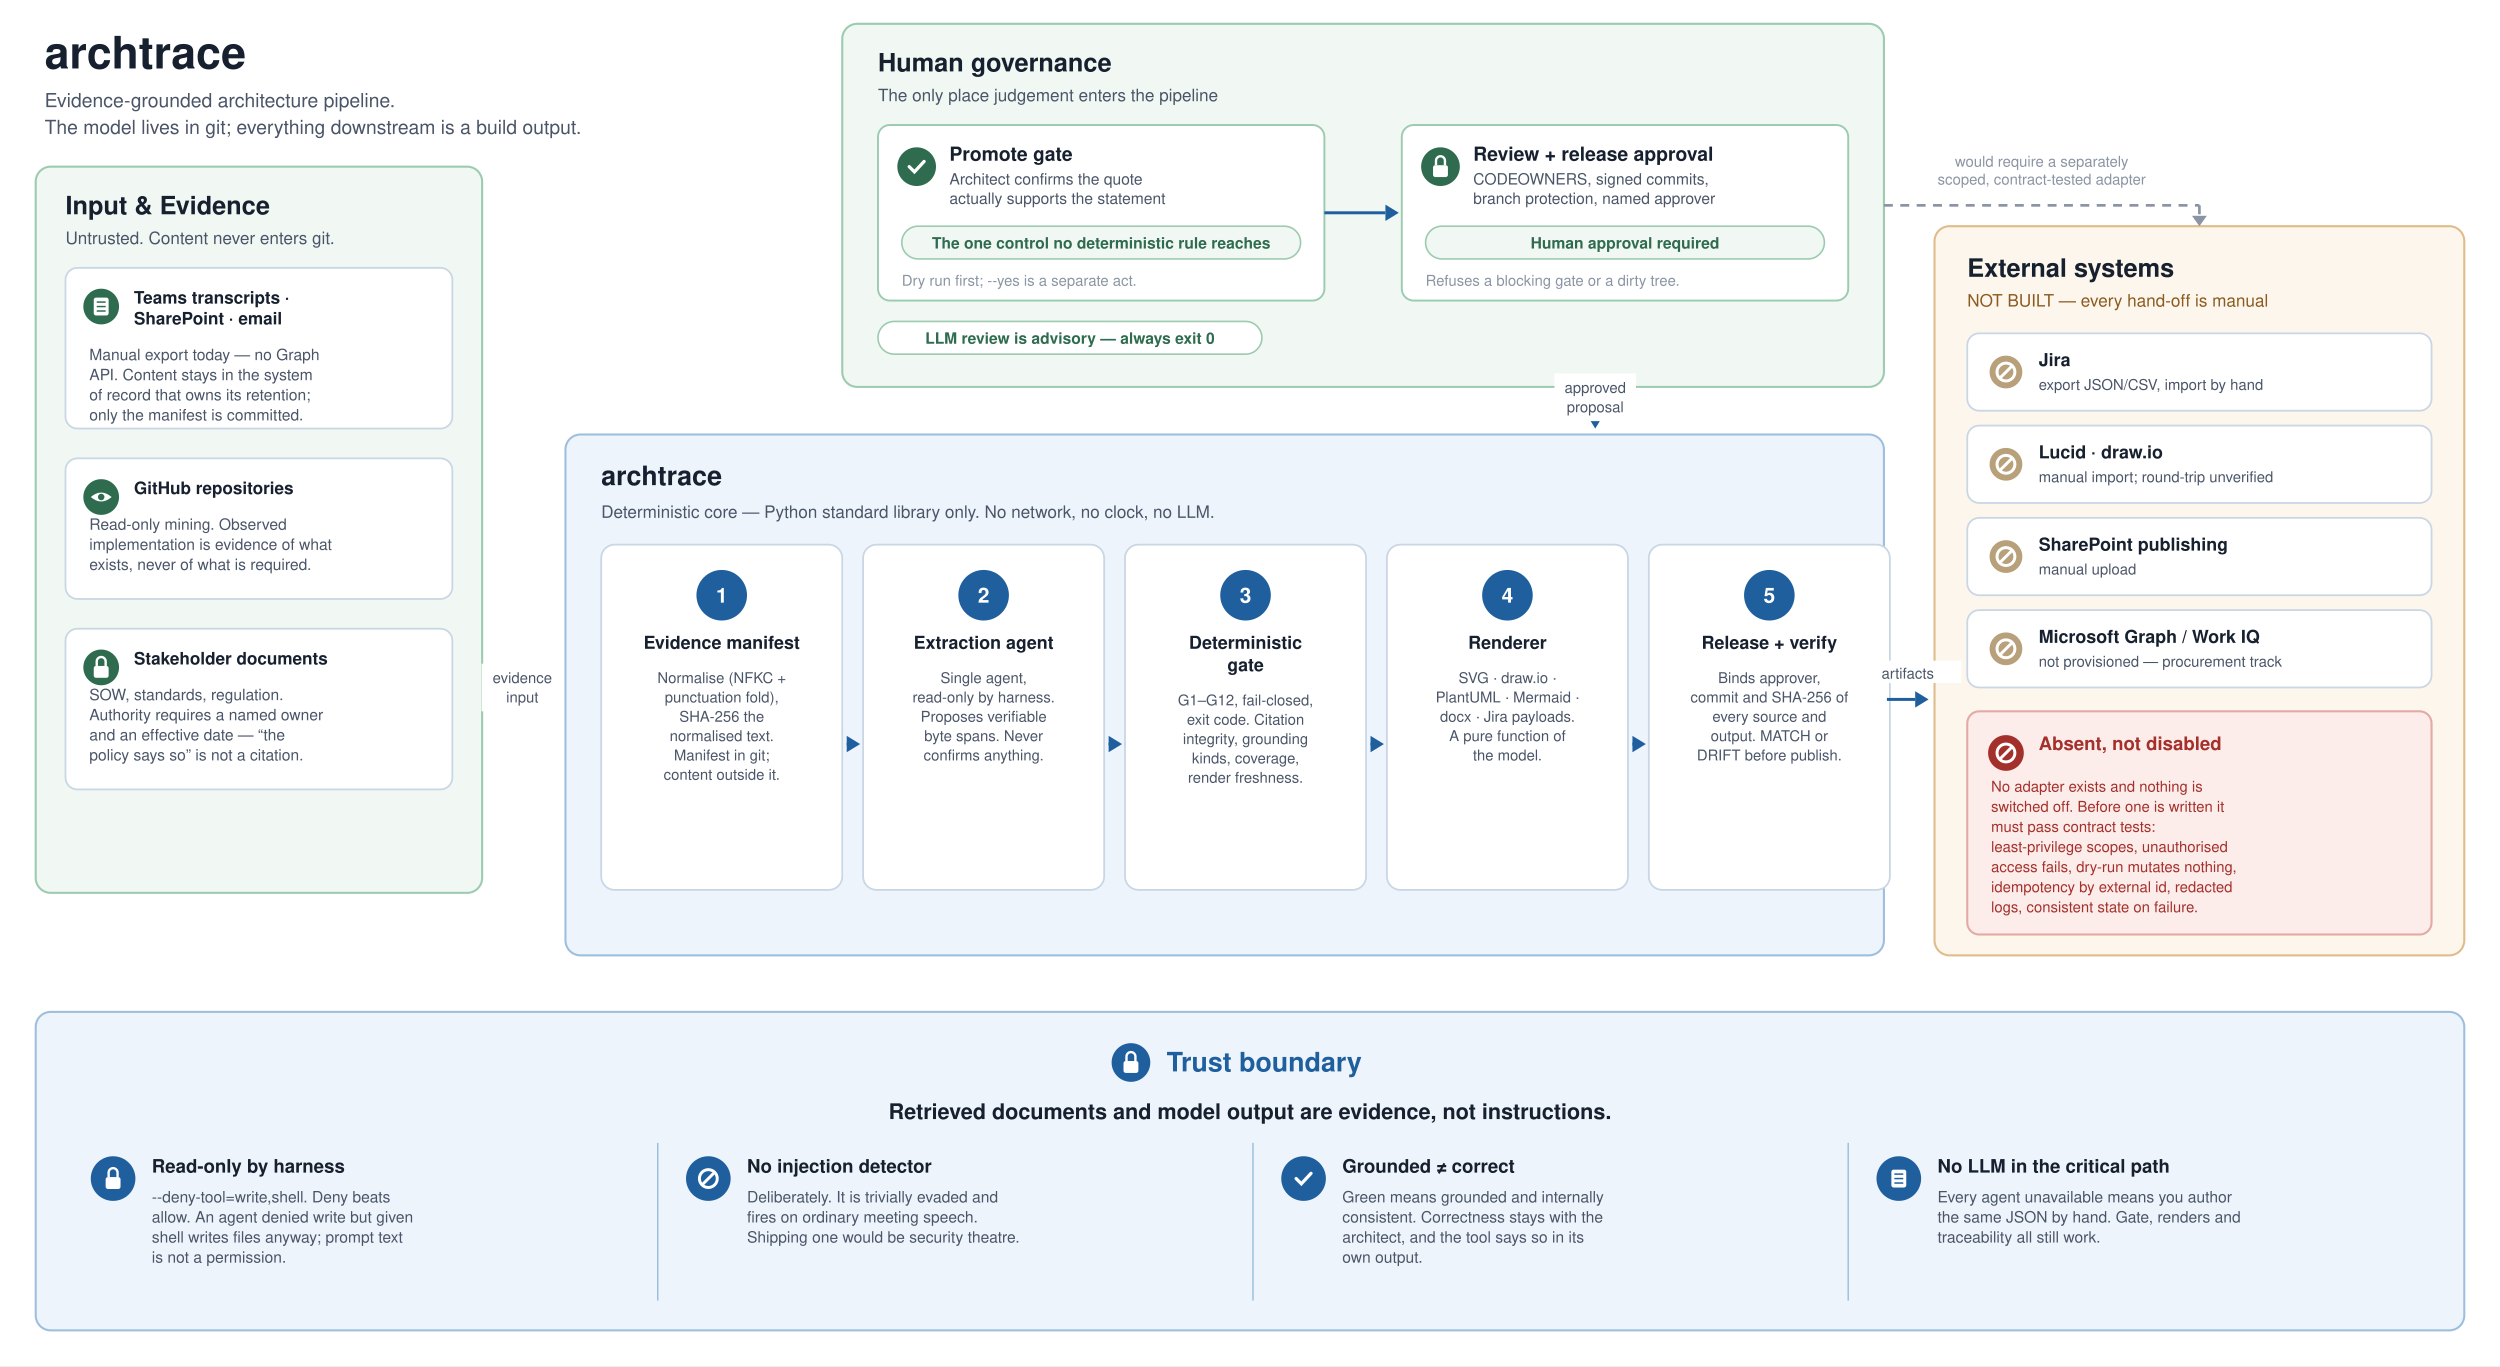
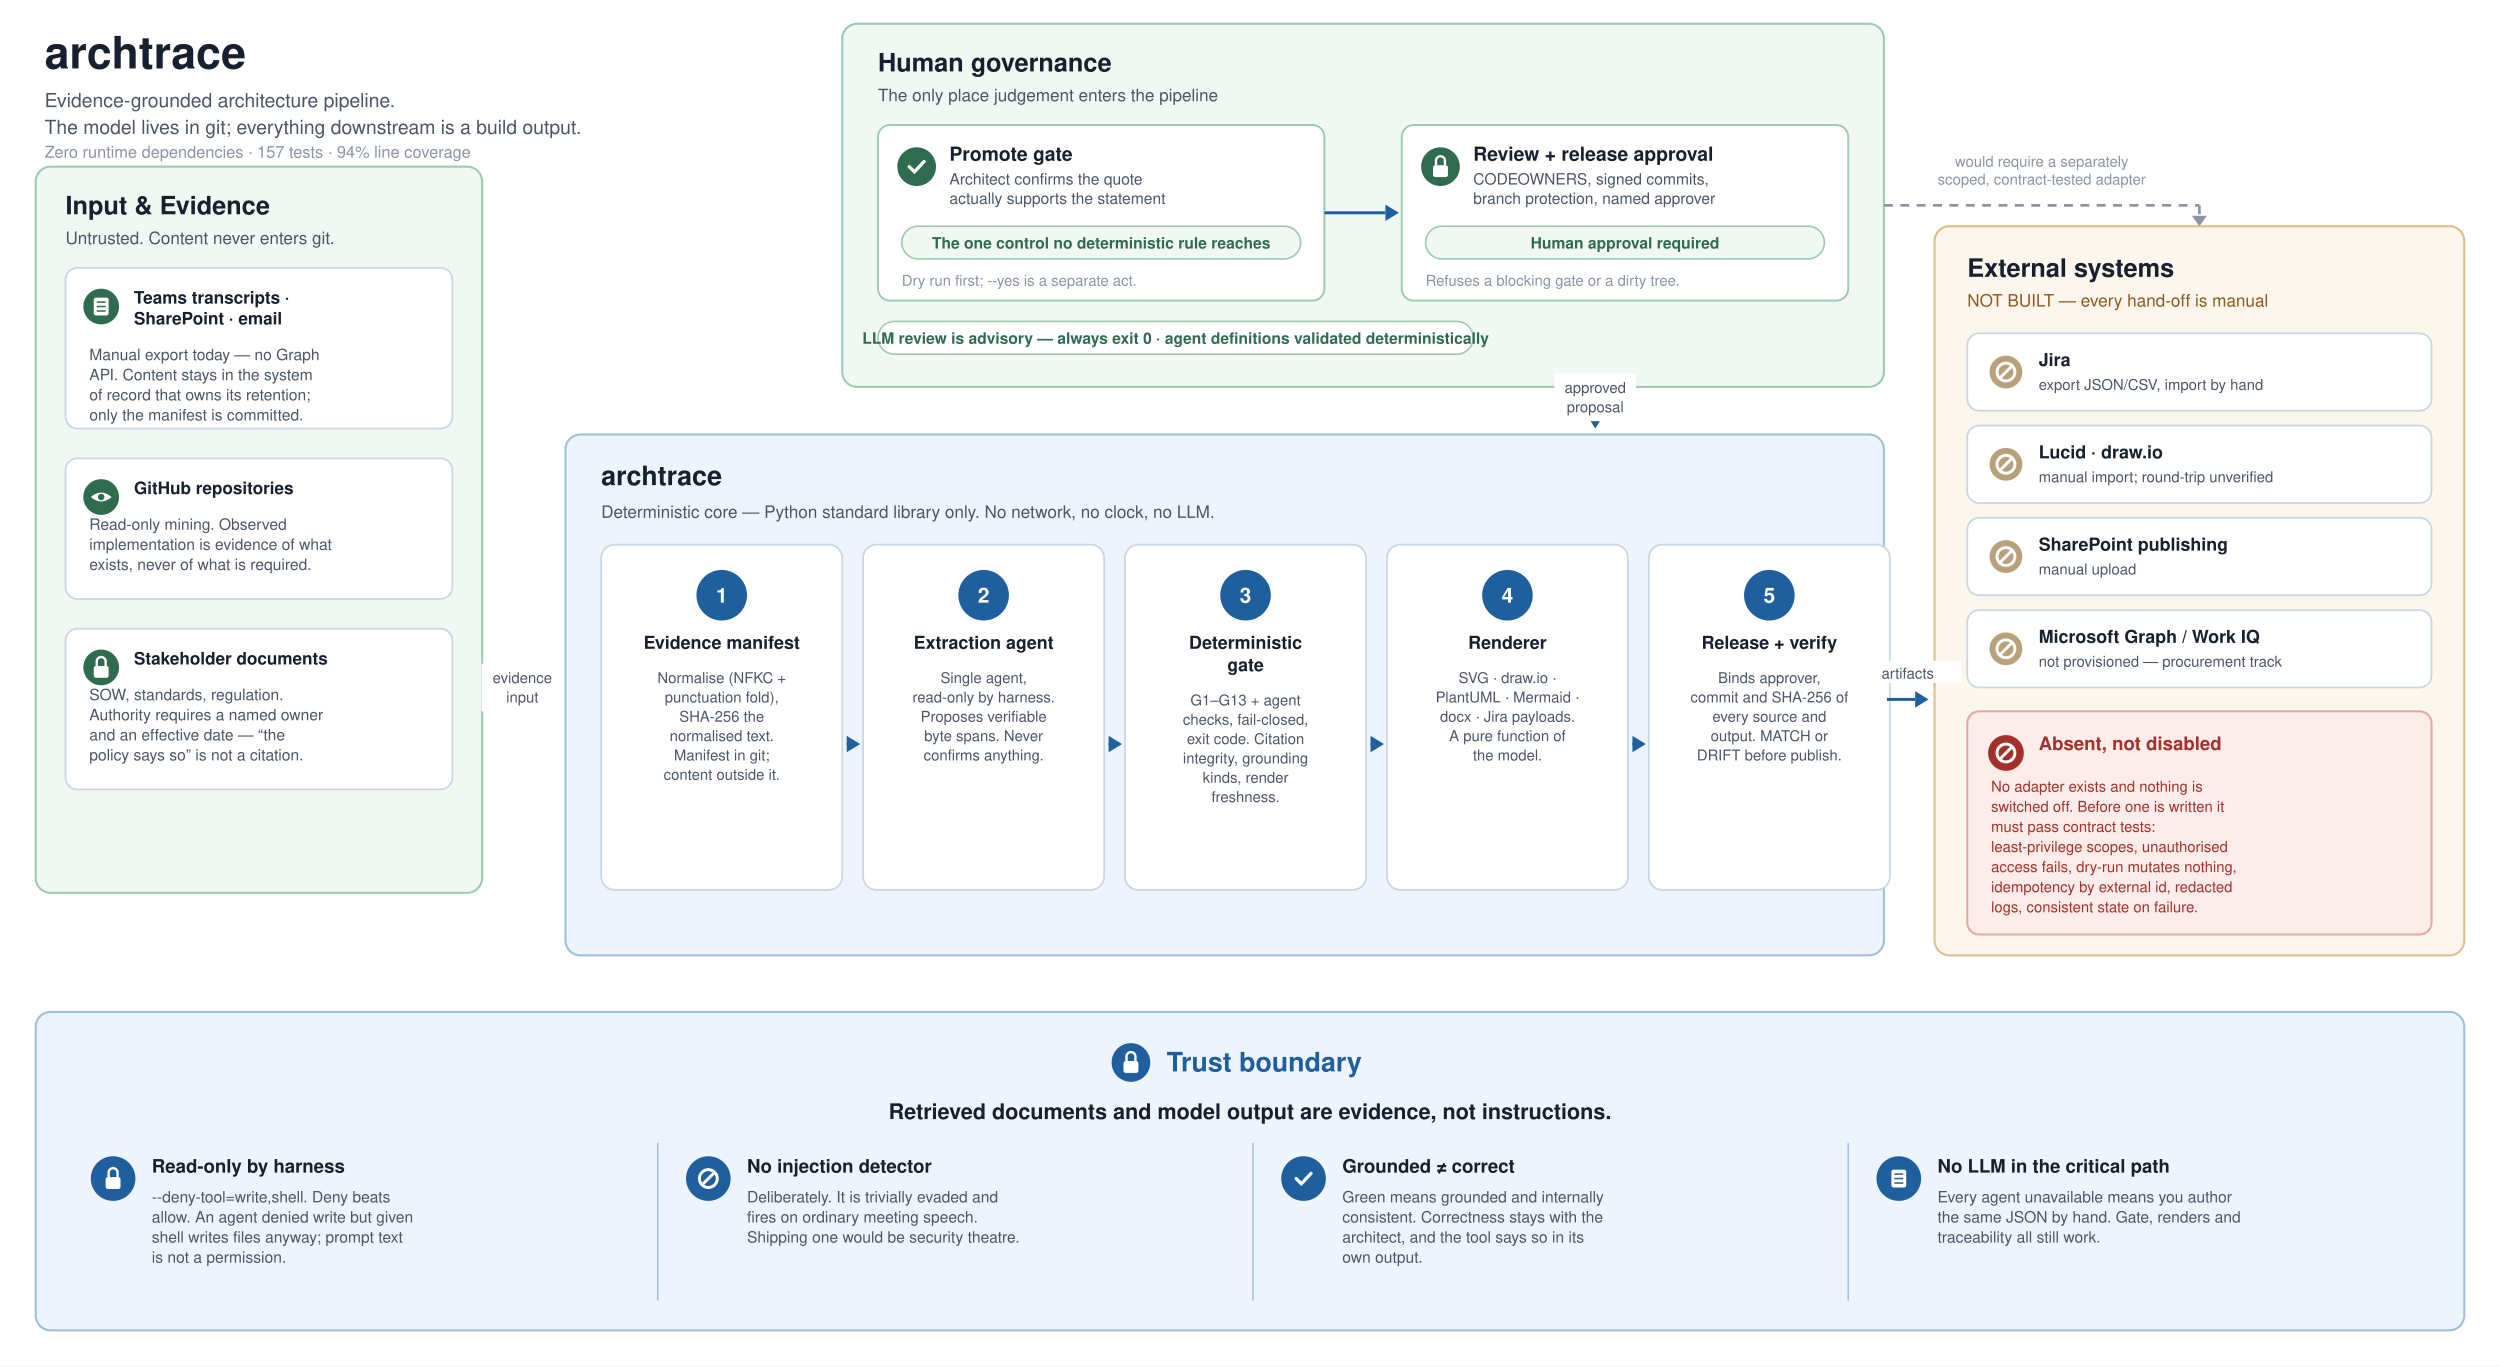
<svg xmlns="http://www.w3.org/2000/svg" width="1680" height="918" viewBox="0 0 1680 918" font-family="Helvetica, Arial, sans-serif">
  <rect x="0" y="0" width="1680" height="918" rx="0" fill="#ffffff" stroke="#ffffff" stroke-width="0" />
  <text x="30" y="46" font-size="30" fill="#16202e" font-weight="bold" text-anchor="start" font-style="normal">archtrace</text>
  <text x="30" y="72" font-size="13" fill="#4a5568" font-weight="normal" text-anchor="start" font-style="normal">Evidence-grounded architecture pipeline.</text>
  <text x="30" y="90" font-size="13" fill="#4a5568" font-weight="normal" text-anchor="start" font-style="normal">The model lives in git; everything downstream is a build output.</text>
+   <text x="30" y="106" font-size="11" fill="#8a94a3" font-weight="normal" text-anchor="start" font-style="normal">Zero runtime dependencies · 157 tests · 94% line coverage</text>
  <rect x="24" y="112" width="300" height="488" rx="10" fill="#f1f8f3" stroke="#9ccbb0" stroke-width="1.4" />
  <text x="44" y="144" font-size="17" fill="#16202e" font-weight="bold" text-anchor="start" font-style="normal">Input &amp; Evidence</text>
  <text x="44" y="164" font-size="11.5" fill="#4a5568" font-weight="normal" text-anchor="start" font-style="normal">Untrusted. Content never enters git.</text>
  <rect x="44" y="180" width="260" height="108.0" rx="8" fill="#ffffff" stroke="#c9d6e4" stroke-width="1.2" />
  <circle cx="68" cy="206" r="12" fill="#2f6b4f" />
  <rect x="63" y="200" width="10" height="12" rx="1.5" fill="#ffffff" />
  <line x1="65" y1="203" x2="71" y2="203" stroke="#2f6b4f" stroke-width="1" />
  <line x1="65" y1="206" x2="71" y2="206" stroke="#2f6b4f" stroke-width="1" />
  <line x1="65" y1="209" x2="71" y2="209" stroke="#2f6b4f" stroke-width="1" />
  <text x="90" y="204" font-size="11.5" fill="#16202e" font-weight="bold" text-anchor="start" font-style="normal">Teams transcripts ·</text>
  <text x="90" y="218" font-size="11.5" fill="#16202e" font-weight="bold" text-anchor="start" font-style="normal">SharePoint · email</text>
  <text x="60" y="242.0" font-size="10.5" fill="#4a5568" font-weight="normal" text-anchor="start" font-style="normal">Manual export today — no Graph</text>
  <text x="60" y="255.5" font-size="10.5" fill="#4a5568" font-weight="normal" text-anchor="start" font-style="normal">API. Content stays in the system</text>
  <text x="60" y="269.0" font-size="10.5" fill="#4a5568" font-weight="normal" text-anchor="start" font-style="normal">of record that owns its retention;</text>
  <text x="60" y="282.5" font-size="10.5" fill="#4a5568" font-weight="normal" text-anchor="start" font-style="normal">only the manifest is committed.</text>
  <rect x="44" y="308.0" width="260" height="94.5" rx="8" fill="#ffffff" stroke="#c9d6e4" stroke-width="1.2" />
  <circle cx="68" cy="334.0" r="12" fill="#2f6b4f" />
  <path d="M 61 334.0 q 7 -6 14 0 q -7 6 -14 0 z" fill="#ffffff" />
  <circle cx="68" cy="334.0" r="2.2" fill="#2f6b4f" />
  <text x="90" y="332.0" font-size="11.5" fill="#16202e" font-weight="bold" text-anchor="start" font-style="normal">GitHub repositories</text>
  <text x="60" y="356.0" font-size="10.5" fill="#4a5568" font-weight="normal" text-anchor="start" font-style="normal">Read-only mining. Observed</text>
  <text x="60" y="369.5" font-size="10.5" fill="#4a5568" font-weight="normal" text-anchor="start" font-style="normal">implementation is evidence of what</text>
  <text x="60" y="383.0" font-size="10.5" fill="#4a5568" font-weight="normal" text-anchor="start" font-style="normal">exists, never of what is required.</text>
  <rect x="44" y="422.5" width="260" height="108.0" rx="8" fill="#ffffff" stroke="#c9d6e4" stroke-width="1.2" />
  <circle cx="68" cy="448.5" r="12" fill="#2f6b4f" />
  <rect x="63" y="447.5" width="10" height="8" rx="1.5" fill="#ffffff" />
  <path d="M 65 447.5 v -3 a 3 3 0 0 1 6 0 v 3" fill="none" stroke="#ffffff" stroke-width="1.6" />
  <text x="90" y="446.5" font-size="11.5" fill="#16202e" font-weight="bold" text-anchor="start" font-style="normal">Stakeholder documents</text>
  <text x="60" y="470.5" font-size="10.5" fill="#4a5568" font-weight="normal" text-anchor="start" font-style="normal">SOW, standards, regulation.</text>
  <text x="60" y="484.0" font-size="10.5" fill="#4a5568" font-weight="normal" text-anchor="start" font-style="normal">Authority requires a named owner</text>
  <text x="60" y="497.5" font-size="10.5" fill="#4a5568" font-weight="normal" text-anchor="start" font-style="normal">and an effective date — “the</text>
  <text x="60" y="511.0" font-size="10.5" fill="#4a5568" font-weight="normal" text-anchor="start" font-style="normal">policy says so” is not a citation.</text>
  <rect x="566" y="16" width="700" height="244" rx="10" fill="#f1f8f3" stroke="#9ccbb0" stroke-width="1.4" />
  <text x="590" y="48" font-size="17" fill="#16202e" font-weight="bold" text-anchor="start" font-style="normal">Human governance</text>
  <text x="590" y="68" font-size="11.5" fill="#4a5568" font-weight="normal" text-anchor="start" font-style="normal">The only place judgement enters the pipeline</text>
  <rect x="590" y="84" width="300" height="118" rx="8" fill="#ffffff" stroke="#9ccbb0" stroke-width="1.3" />
  <circle cx="616" cy="112" r="13" fill="#2f6b4f" />
  <path d="M 611 112 l 3.5 3.5 l 6.5 -7" fill="none" stroke="#ffffff" stroke-width="2.2" stroke-linecap="round" />
  <text x="638" y="108" font-size="13" fill="#16202e" font-weight="bold" text-anchor="start" font-style="normal">Promote gate</text>
  <text x="638" y="124" font-size="10.5" fill="#4a5568" font-weight="normal" text-anchor="start" font-style="normal">Architect confirms the quote</text>
  <text x="638" y="137" font-size="10.5" fill="#4a5568" font-weight="normal" text-anchor="start" font-style="normal">actually supports the statement</text>
  <rect x="606" y="152" width="268" height="22" rx="11" fill="#f1f8f3" stroke="#9ccbb0" stroke-width="1.1" />
  <text x="740.0" y="167" font-size="10.5" fill="#2f6b4f" font-weight="bold" text-anchor="middle" font-style="normal">The one control no deterministic rule reaches</text>
  <text x="606" y="192" font-size="10" fill="#8a94a3" font-weight="normal" text-anchor="start" font-style="normal">Dry run first; --yes is a separate act.</text>
  <rect x="942" y="84" width="300" height="118" rx="8" fill="#ffffff" stroke="#9ccbb0" stroke-width="1.3" />
  <circle cx="968" cy="112" r="13" fill="#2f6b4f" />
  <rect x="963" y="111" width="10" height="8" rx="1.5" fill="#ffffff" />
  <path d="M 965 111 v -3 a 3 3 0 0 1 6 0 v 3" fill="none" stroke="#ffffff" stroke-width="1.6" />
  <text x="990" y="108" font-size="13" fill="#16202e" font-weight="bold" text-anchor="start" font-style="normal">Review + release approval</text>
  <text x="990" y="124" font-size="10.5" fill="#4a5568" font-weight="normal" text-anchor="start" font-style="normal">CODEOWNERS, signed commits,</text>
  <text x="990" y="137" font-size="10.5" fill="#4a5568" font-weight="normal" text-anchor="start" font-style="normal">branch protection, named approver</text>
  <rect x="958" y="152" width="268" height="22" rx="11" fill="#f1f8f3" stroke="#9ccbb0" stroke-width="1.1" />
  <text x="1092.0" y="167" font-size="10.5" fill="#2f6b4f" font-weight="bold" text-anchor="middle" font-style="normal">Human approval required</text>
  <text x="958" y="192" font-size="10" fill="#8a94a3" font-weight="normal" text-anchor="start" font-style="normal">Refuses a blocking gate or a dirty tree.</text>
-   <rect x="590" y="216" width="258" height="22" rx="11" fill="#ffffff" stroke="#9ccbb0" stroke-width="1.1" />
-   <text x="719.0" y="231" font-size="10.5" fill="#2f6b4f" font-weight="bold" text-anchor="middle" font-style="normal">LLM review is advisory — always exit 0</text>
+   <rect x="590" y="216" width="400" height="22" rx="11" fill="#ffffff" stroke="#9ccbb0" stroke-width="1.1" />
+   <text x="790.0" y="231" font-size="10.5" fill="#2f6b4f" font-weight="bold" text-anchor="middle" font-style="normal">LLM review is advisory — always exit 0  ·  agent definitions validated deterministically</text>
  <line x1="890" y1="143" x2="931.0" y2="143.0" stroke="#1f5f9e" stroke-width="2" />
  <path d="M 940 143 L 931.0 148.5 L 931.0 137.5 z" fill="#1f5f9e" />
  <rect x="380" y="292" width="886" height="350" rx="10" fill="#eef4fb" stroke="#9dbfdd" stroke-width="1.4" />
  <text x="404" y="326" font-size="18" fill="#16202e" font-weight="bold" text-anchor="start" font-style="normal">archtrace</text>
  <text x="404" y="348" font-size="11.5" fill="#4a5568" font-weight="normal" text-anchor="start" font-style="normal">Deterministic core — Python standard library only. No network, no clock, no LLM.</text>
  <rect x="404" y="366" width="162" height="232" rx="9" fill="#ffffff" stroke="#c9d6e4" stroke-width="1.2" />
  <circle cx="485" cy="400" r="17" fill="#1f5f9e" />
  <text x="485" y="405" font-size="14" fill="#ffffff" font-weight="bold" text-anchor="middle" font-style="normal">1</text>
  <text x="485" y="436" font-size="12" fill="#16202e" font-weight="bold" text-anchor="middle" font-style="normal">Evidence manifest</text>
  <text x="485" y="459" font-size="10" fill="#4a5568" font-weight="normal" text-anchor="middle" font-style="normal">Normalise (NFKC +</text>
  <text x="485" y="472" font-size="10" fill="#4a5568" font-weight="normal" text-anchor="middle" font-style="normal">punctuation fold),</text>
  <text x="485" y="485" font-size="10" fill="#4a5568" font-weight="normal" text-anchor="middle" font-style="normal">SHA-256 the</text>
  <text x="485" y="498" font-size="10" fill="#4a5568" font-weight="normal" text-anchor="middle" font-style="normal">normalised text.</text>
  <text x="485" y="511" font-size="10" fill="#4a5568" font-weight="normal" text-anchor="middle" font-style="normal">Manifest in git;</text>
  <text x="485" y="524" font-size="10" fill="#4a5568" font-weight="normal" text-anchor="middle" font-style="normal">content outside it.</text>
  <line x1="570" y1="500" x2="569.0" y2="500.0" stroke="#1f5f9e" stroke-width="2" />
  <path d="M 578 500 L 569.0 505.5 L 569.0 494.5 z" fill="#1f5f9e" />
  <rect x="580" y="366" width="162" height="232" rx="9" fill="#ffffff" stroke="#c9d6e4" stroke-width="1.2" />
  <circle cx="661" cy="400" r="17" fill="#1f5f9e" />
  <text x="661" y="405" font-size="14" fill="#ffffff" font-weight="bold" text-anchor="middle" font-style="normal">2</text>
  <text x="661" y="436" font-size="12" fill="#16202e" font-weight="bold" text-anchor="middle" font-style="normal">Extraction agent</text>
  <text x="661" y="459" font-size="10" fill="#4a5568" font-weight="normal" text-anchor="middle" font-style="normal">Single agent,</text>
  <text x="661" y="472" font-size="10" fill="#4a5568" font-weight="normal" text-anchor="middle" font-style="normal">read-only by harness.</text>
  <text x="661" y="485" font-size="10" fill="#4a5568" font-weight="normal" text-anchor="middle" font-style="normal">Proposes verifiable</text>
  <text x="661" y="498" font-size="10" fill="#4a5568" font-weight="normal" text-anchor="middle" font-style="normal">byte spans. Never</text>
  <text x="661" y="511" font-size="10" fill="#4a5568" font-weight="normal" text-anchor="middle" font-style="normal">confirms anything.</text>
  <line x1="746" y1="500" x2="745.0" y2="500.0" stroke="#1f5f9e" stroke-width="2" />
  <path d="M 754 500 L 745.0 505.5 L 745.0 494.5 z" fill="#1f5f9e" />
  <rect x="756" y="366" width="162" height="232" rx="9" fill="#ffffff" stroke="#c9d6e4" stroke-width="1.2" />
  <circle cx="837" cy="400" r="17" fill="#1f5f9e" />
  <text x="837" y="405" font-size="14" fill="#ffffff" font-weight="bold" text-anchor="middle" font-style="normal">3</text>
  <text x="837" y="436" font-size="12" fill="#16202e" font-weight="bold" text-anchor="middle" font-style="normal">Deterministic</text>
  <text x="837" y="451" font-size="12" fill="#16202e" font-weight="bold" text-anchor="middle" font-style="normal">gate</text>
-   <text x="837" y="474" font-size="10" fill="#4a5568" font-weight="normal" text-anchor="middle" font-style="normal">G1–G12, fail-closed,</text>
-   <text x="837" y="487" font-size="10" fill="#4a5568" font-weight="normal" text-anchor="middle" font-style="normal">exit code. Citation</text>
-   <text x="837" y="500" font-size="10" fill="#4a5568" font-weight="normal" text-anchor="middle" font-style="normal">integrity, grounding</text>
-   <text x="837" y="513" font-size="10" fill="#4a5568" font-weight="normal" text-anchor="middle" font-style="normal">kinds, coverage,</text>
-   <text x="837" y="526" font-size="10" fill="#4a5568" font-weight="normal" text-anchor="middle" font-style="normal">render freshness.</text>
+   <text x="837" y="474" font-size="10" fill="#4a5568" font-weight="normal" text-anchor="middle" font-style="normal">G1–G13 + agent</text>
+   <text x="837" y="487" font-size="10" fill="#4a5568" font-weight="normal" text-anchor="middle" font-style="normal">checks, fail-closed,</text>
+   <text x="837" y="500" font-size="10" fill="#4a5568" font-weight="normal" text-anchor="middle" font-style="normal">exit code. Citation</text>
+   <text x="837" y="513" font-size="10" fill="#4a5568" font-weight="normal" text-anchor="middle" font-style="normal">integrity, grounding</text>
+   <text x="837" y="526" font-size="10" fill="#4a5568" font-weight="normal" text-anchor="middle" font-style="normal">kinds, render</text>
+   <text x="837" y="539" font-size="10" fill="#4a5568" font-weight="normal" text-anchor="middle" font-style="normal">freshness.</text>
  <line x1="922" y1="500" x2="921.0" y2="500.0" stroke="#1f5f9e" stroke-width="2" />
  <path d="M 930 500 L 921.0 505.5 L 921.0 494.5 z" fill="#1f5f9e" />
  <rect x="932" y="366" width="162" height="232" rx="9" fill="#ffffff" stroke="#c9d6e4" stroke-width="1.2" />
  <circle cx="1013" cy="400" r="17" fill="#1f5f9e" />
  <text x="1013" y="405" font-size="14" fill="#ffffff" font-weight="bold" text-anchor="middle" font-style="normal">4</text>
  <text x="1013" y="436" font-size="12" fill="#16202e" font-weight="bold" text-anchor="middle" font-style="normal">Renderer</text>
  <text x="1013" y="459" font-size="10" fill="#4a5568" font-weight="normal" text-anchor="middle" font-style="normal">SVG · draw.io ·</text>
  <text x="1013" y="472" font-size="10" fill="#4a5568" font-weight="normal" text-anchor="middle" font-style="normal">PlantUML · Mermaid ·</text>
  <text x="1013" y="485" font-size="10" fill="#4a5568" font-weight="normal" text-anchor="middle" font-style="normal">docx · Jira payloads.</text>
  <text x="1013" y="498" font-size="10" fill="#4a5568" font-weight="normal" text-anchor="middle" font-style="normal">A pure function of</text>
  <text x="1013" y="511" font-size="10" fill="#4a5568" font-weight="normal" text-anchor="middle" font-style="normal">the model.</text>
  <line x1="1098" y1="500" x2="1097.0" y2="500.0" stroke="#1f5f9e" stroke-width="2" />
  <path d="M 1106 500 L 1097.0 505.5 L 1097.0 494.5 z" fill="#1f5f9e" />
  <rect x="1108" y="366" width="162" height="232" rx="9" fill="#ffffff" stroke="#c9d6e4" stroke-width="1.2" />
  <circle cx="1189" cy="400" r="17" fill="#1f5f9e" />
  <text x="1189" y="405" font-size="14" fill="#ffffff" font-weight="bold" text-anchor="middle" font-style="normal">5</text>
  <text x="1189" y="436" font-size="12" fill="#16202e" font-weight="bold" text-anchor="middle" font-style="normal">Release + verify</text>
  <text x="1189" y="459" font-size="10" fill="#4a5568" font-weight="normal" text-anchor="middle" font-style="normal">Binds approver,</text>
  <text x="1189" y="472" font-size="10" fill="#4a5568" font-weight="normal" text-anchor="middle" font-style="normal">commit and SHA-256 of</text>
  <text x="1189" y="485" font-size="10" fill="#4a5568" font-weight="normal" text-anchor="middle" font-style="normal">every source and</text>
  <text x="1189" y="498" font-size="10" fill="#4a5568" font-weight="normal" text-anchor="middle" font-style="normal">output. MATCH or</text>
  <text x="1189" y="511" font-size="10" fill="#4a5568" font-weight="normal" text-anchor="middle" font-style="normal">DRIFT before publish.</text>
  <line x1="326" y1="470" x2="367.0" y2="470.0" stroke="#1f5f9e" stroke-width="2" />
  <path d="M 376 470 L 367.0 475.5 L 367.0 464.5 z" fill="#1f5f9e" />
  <rect x="323.6" y="446.0" width="54.8" height="32" fill="#ffffff" />
  <text x="351.0" y="459.0" font-size="10" fill="#4a5568" font-weight="normal" text-anchor="middle" font-style="normal">evidence</text>
  <text x="351.0" y="472.0" font-size="10" fill="#4a5568" font-weight="normal" text-anchor="middle" font-style="normal">input</text>
  <line x1="1072" y1="262" x2="1072.0" y2="279.0" stroke="#1f5f9e" stroke-width="2" />
  <path d="M 1072 288 L 1066.5 279.0 L 1077.5 279.0 z" fill="#1f5f9e" />
  <rect x="1044.6" y="251.0" width="54.8" height="32" fill="#ffffff" />
  <text x="1072.0" y="264.0" font-size="10" fill="#4a5568" font-weight="normal" text-anchor="middle" font-style="normal">approved</text>
  <text x="1072.0" y="277.0" font-size="10" fill="#4a5568" font-weight="normal" text-anchor="middle" font-style="normal">proposal</text>
  <rect x="1300" y="152" width="356" height="490" rx="10" fill="#fdf6ec" stroke="#dfbc8a" stroke-width="1.4" />
  <text x="1322" y="186" font-size="17" fill="#16202e" font-weight="bold" text-anchor="start" font-style="normal">External systems</text>
  <text x="1322" y="206" font-size="11.5" fill="#8a5a20" font-weight="normal" text-anchor="start" font-style="normal">NOT BUILT — every hand-off is manual</text>
  <rect x="1322" y="224" width="312" height="52" rx="8" fill="#ffffff" stroke="#c9d6e4" stroke-width="1.2" />
  <circle cx="1348" cy="250" r="11" fill="#b8a07a" />
  <circle cx="1348" cy="250" r="6" fill="none" stroke="#ffffff" stroke-width="2" />
  <line x1="1344" y1="254" x2="1352" y2="246" stroke="#ffffff" stroke-width="2" />
  <text x="1370" y="246" font-size="12" fill="#16202e" font-weight="bold" text-anchor="start" font-style="normal">Jira</text>
  <text x="1370" y="262" font-size="10" fill="#4a5568" font-weight="normal" text-anchor="start" font-style="normal">export JSON/CSV, import by hand</text>
  <rect x="1322" y="286" width="312" height="52" rx="8" fill="#ffffff" stroke="#c9d6e4" stroke-width="1.2" />
  <circle cx="1348" cy="312" r="11" fill="#b8a07a" />
  <circle cx="1348" cy="312" r="6" fill="none" stroke="#ffffff" stroke-width="2" />
  <line x1="1344" y1="316" x2="1352" y2="308" stroke="#ffffff" stroke-width="2" />
  <text x="1370" y="308" font-size="12" fill="#16202e" font-weight="bold" text-anchor="start" font-style="normal">Lucid · draw.io</text>
  <text x="1370" y="324" font-size="10" fill="#4a5568" font-weight="normal" text-anchor="start" font-style="normal">manual import; round-trip unverified</text>
  <rect x="1322" y="348" width="312" height="52" rx="8" fill="#ffffff" stroke="#c9d6e4" stroke-width="1.2" />
  <circle cx="1348" cy="374" r="11" fill="#b8a07a" />
  <circle cx="1348" cy="374" r="6" fill="none" stroke="#ffffff" stroke-width="2" />
  <line x1="1344" y1="378" x2="1352" y2="370" stroke="#ffffff" stroke-width="2" />
  <text x="1370" y="370" font-size="12" fill="#16202e" font-weight="bold" text-anchor="start" font-style="normal">SharePoint publishing</text>
  <text x="1370" y="386" font-size="10" fill="#4a5568" font-weight="normal" text-anchor="start" font-style="normal">manual upload</text>
  <rect x="1322" y="410" width="312" height="52" rx="8" fill="#ffffff" stroke="#c9d6e4" stroke-width="1.2" />
  <circle cx="1348" cy="436" r="11" fill="#b8a07a" />
  <circle cx="1348" cy="436" r="6" fill="none" stroke="#ffffff" stroke-width="2" />
  <line x1="1344" y1="440" x2="1352" y2="432" stroke="#ffffff" stroke-width="2" />
  <text x="1370" y="432" font-size="12" fill="#16202e" font-weight="bold" text-anchor="start" font-style="normal">Microsoft Graph / Work IQ</text>
  <text x="1370" y="448" font-size="10" fill="#4a5568" font-weight="normal" text-anchor="start" font-style="normal">not provisioned — procurement track</text>
  <rect x="1322" y="478" width="312" height="150" rx="8" fill="#fcecea" stroke="#e3a9a4" stroke-width="1.4" />
  <circle cx="1348" cy="506" r="12" fill="#a4302b" />
  <circle cx="1348" cy="506" r="6" fill="none" stroke="#ffffff" stroke-width="2" />
  <line x1="1344" y1="510" x2="1352" y2="502" stroke="#ffffff" stroke-width="2" />
  <text x="1370" y="504" font-size="12.5" fill="#a4302b" font-weight="bold" text-anchor="start" font-style="normal">Absent, not disabled</text>
  <text x="1338" y="532.0" font-size="10" fill="#a4302b" font-weight="normal" text-anchor="start" font-style="normal">No adapter exists and nothing is</text>
  <text x="1338" y="545.5" font-size="10" fill="#a4302b" font-weight="normal" text-anchor="start" font-style="normal">switched off. Before one is written it</text>
  <text x="1338" y="559.0" font-size="10" fill="#a4302b" font-weight="normal" text-anchor="start" font-style="normal">must pass contract tests:</text>
  <text x="1338" y="572.5" font-size="10" fill="#a4302b" font-weight="normal" text-anchor="start" font-style="normal">least-privilege scopes, unauthorised</text>
  <text x="1338" y="586.0" font-size="10" fill="#a4302b" font-weight="normal" text-anchor="start" font-style="normal">access fails, dry-run mutates nothing,</text>
  <text x="1338" y="599.5" font-size="10" fill="#a4302b" font-weight="normal" text-anchor="start" font-style="normal">idempotency by external id, redacted</text>
  <text x="1338" y="613.0" font-size="10" fill="#a4302b" font-weight="normal" text-anchor="start" font-style="normal">logs, consistent state on failure.</text>
  <line x1="1268" y1="470" x2="1287.0" y2="470.0" stroke="#1f5f9e" stroke-width="2" />
  <path d="M 1296 470 L 1287.0 475.5 L 1287.0 464.5 z" fill="#1f5f9e" />
  <rect x="1246" y="444" width="72" height="15" rx="0" fill="#ffffff" stroke="#ffffff" stroke-width="0" />
  <text x="1282" y="456" font-size="10" fill="#4a5568" font-weight="normal" text-anchor="middle" font-style="normal">artifacts</text>
  <line x1="1266" y1="138" x2="1478" y2="138" stroke="#8a94a3" stroke-width="1.8" stroke-dasharray="6 5" />
  <line x1="1478" y1="138" x2="1478" y2="148" stroke="#8a94a3" stroke-width="1.8" stroke-dasharray="6 5" />
  <path d="M 1478 152 l -5 -7 l 10 0 z" fill="#8a94a3" />
  <text x="1372" y="112" font-size="10" fill="#8a94a3" font-weight="normal" text-anchor="middle" font-style="normal">would require a separately</text>
  <text x="1372" y="124" font-size="10" fill="#8a94a3" font-weight="normal" text-anchor="middle" font-style="normal">scoped, contract-tested adapter</text>
  <rect x="24" y="680" width="1632" height="214" rx="10" fill="#eef4fb" stroke="#9dbfdd" stroke-width="1.4" />
  <circle cx="760" cy="714" r="13" fill="#1f5f9e" />
  <rect x="755" y="713" width="10" height="8" rx="1.5" fill="#ffffff" />
  <path d="M 757 713 v -3 a 3 3 0 0 1 6 0 v 3" fill="none" stroke="#ffffff" stroke-width="1.6" />
  <text x="784" y="720" font-size="18" fill="#1f5f9e" font-weight="bold" text-anchor="start" font-style="normal">Trust boundary</text>
  <text x="840" y="752" font-size="14.5" fill="#16202e" font-weight="bold" text-anchor="middle" font-style="normal">Retrieved documents and model output are evidence, not instructions.</text>
  <circle cx="76" cy="792" r="15" fill="#1f5f9e" />
  <rect x="71" y="791" width="10" height="8" rx="1.5" fill="#ffffff" />
  <path d="M 73 791 v -3 a 3 3 0 0 1 6 0 v 3" fill="none" stroke="#ffffff" stroke-width="1.6" />
  <text x="102" y="788" font-size="12.5" fill="#16202e" font-weight="bold" text-anchor="start" font-style="normal">Read-only by harness</text>
  <text x="102" y="808.0" font-size="10.5" fill="#4a5568" font-weight="normal" text-anchor="start" font-style="normal">--deny-tool=write,shell. Deny beats</text>
  <text x="102" y="821.5" font-size="10.5" fill="#4a5568" font-weight="normal" text-anchor="start" font-style="normal">allow. An agent denied write but given</text>
  <text x="102" y="835.0" font-size="10.5" fill="#4a5568" font-weight="normal" text-anchor="start" font-style="normal">shell writes files anyway; prompt text</text>
  <text x="102" y="848.5" font-size="10.5" fill="#4a5568" font-weight="normal" text-anchor="start" font-style="normal">is not a permission.</text>
  <line x1="442" y1="768" x2="442" y2="874" stroke="#9dbfdd" stroke-width="1" />
  <circle cx="476" cy="792" r="15" fill="#1f5f9e" />
  <circle cx="476" cy="792" r="6" fill="none" stroke="#ffffff" stroke-width="2" />
  <line x1="472" y1="796" x2="480" y2="788" stroke="#ffffff" stroke-width="2" />
  <text x="502" y="788" font-size="12.5" fill="#16202e" font-weight="bold" text-anchor="start" font-style="normal">No injection detector</text>
  <text x="502" y="808.0" font-size="10.5" fill="#4a5568" font-weight="normal" text-anchor="start" font-style="normal">Deliberately. It is trivially evaded and</text>
  <text x="502" y="821.5" font-size="10.5" fill="#4a5568" font-weight="normal" text-anchor="start" font-style="normal">fires on ordinary meeting speech.</text>
  <text x="502" y="835.0" font-size="10.5" fill="#4a5568" font-weight="normal" text-anchor="start" font-style="normal">Shipping one would be security theatre.</text>
  <line x1="842" y1="768" x2="842" y2="874" stroke="#9dbfdd" stroke-width="1" />
  <circle cx="876" cy="792" r="15" fill="#1f5f9e" />
  <path d="M 871 792 l 3.5 3.5 l 6.5 -7" fill="none" stroke="#ffffff" stroke-width="2.2" stroke-linecap="round" />
  <text x="902" y="788" font-size="12.5" fill="#16202e" font-weight="bold" text-anchor="start" font-style="normal">Grounded ≠ correct</text>
  <text x="902" y="808.0" font-size="10.5" fill="#4a5568" font-weight="normal" text-anchor="start" font-style="normal">Green means grounded and internally</text>
  <text x="902" y="821.5" font-size="10.5" fill="#4a5568" font-weight="normal" text-anchor="start" font-style="normal">consistent. Correctness stays with the</text>
  <text x="902" y="835.0" font-size="10.5" fill="#4a5568" font-weight="normal" text-anchor="start" font-style="normal">architect, and the tool says so in its</text>
  <text x="902" y="848.5" font-size="10.5" fill="#4a5568" font-weight="normal" text-anchor="start" font-style="normal">own output.</text>
  <line x1="1242" y1="768" x2="1242" y2="874" stroke="#9dbfdd" stroke-width="1" />
  <circle cx="1276" cy="792" r="15" fill="#1f5f9e" />
  <rect x="1271" y="786" width="10" height="12" rx="1.5" fill="#ffffff" />
  <line x1="1273" y1="789" x2="1279" y2="789" stroke="#1f5f9e" stroke-width="1" />
  <line x1="1273" y1="792" x2="1279" y2="792" stroke="#1f5f9e" stroke-width="1" />
  <line x1="1273" y1="795" x2="1279" y2="795" stroke="#1f5f9e" stroke-width="1" />
  <text x="1302" y="788" font-size="12.5" fill="#16202e" font-weight="bold" text-anchor="start" font-style="normal">No LLM in the critical path</text>
  <text x="1302" y="808.0" font-size="10.5" fill="#4a5568" font-weight="normal" text-anchor="start" font-style="normal">Every agent unavailable means you author</text>
  <text x="1302" y="821.5" font-size="10.5" fill="#4a5568" font-weight="normal" text-anchor="start" font-style="normal">the same JSON by hand. Gate, renders and</text>
  <text x="1302" y="835.0" font-size="10.5" fill="#4a5568" font-weight="normal" text-anchor="start" font-style="normal">traceability all still work.</text>
</svg>
